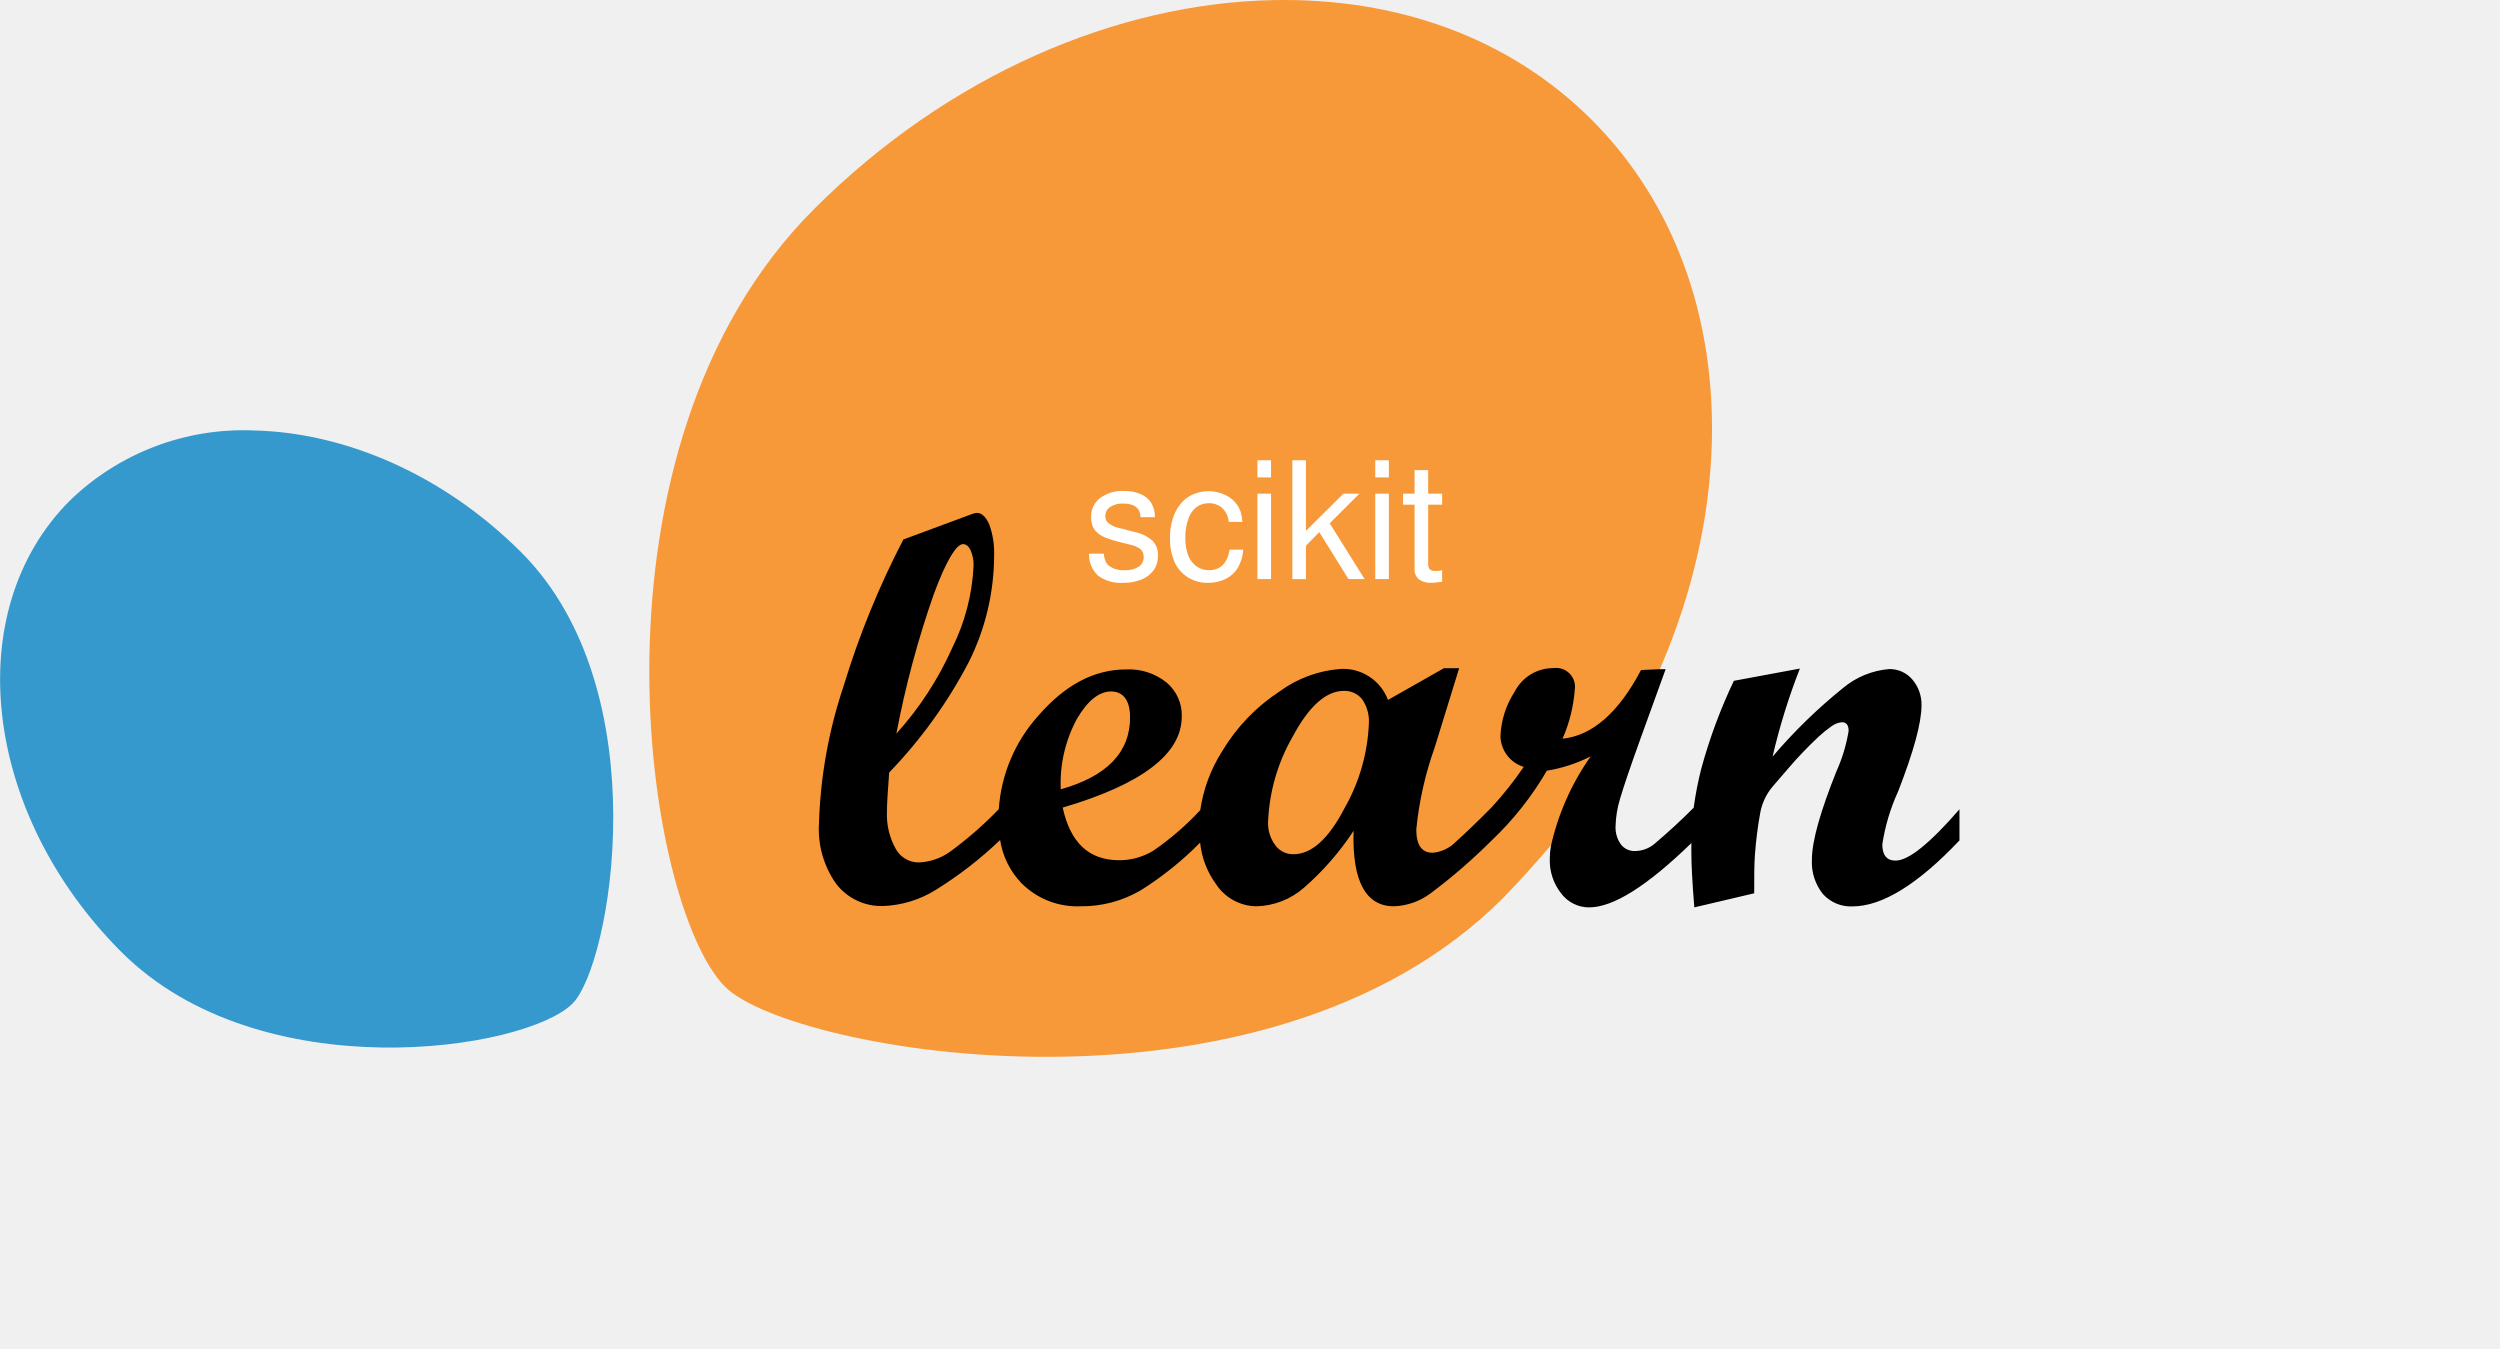
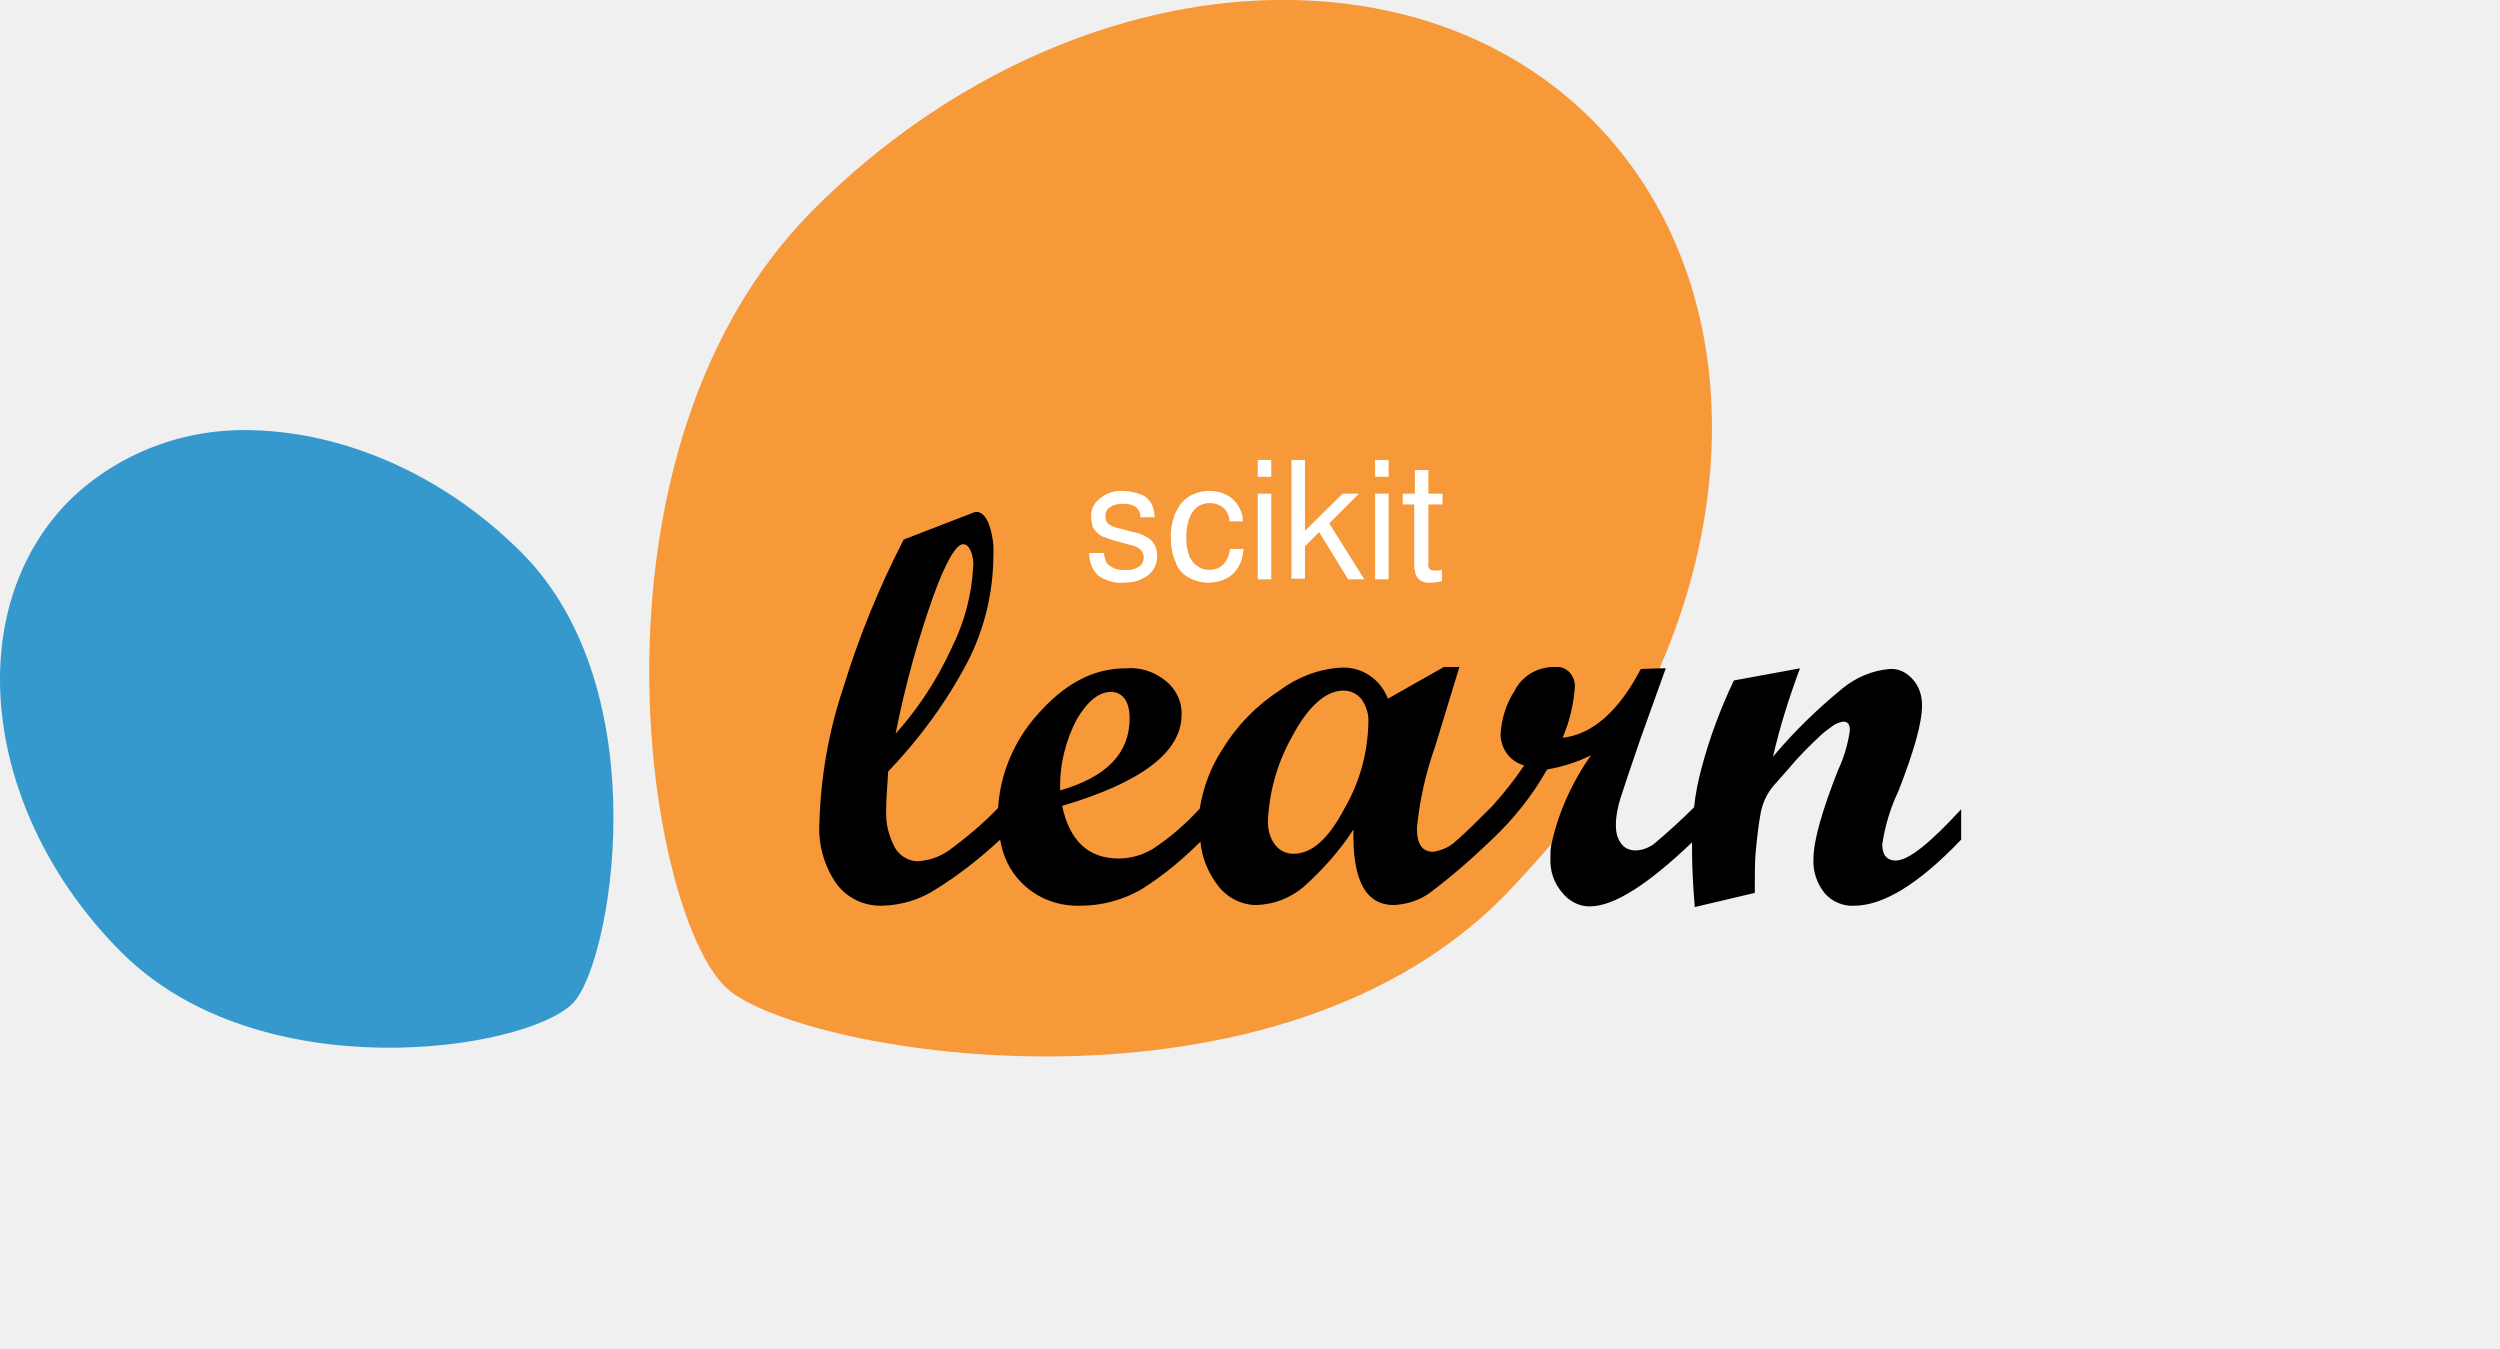
- <svg xmlns="http://www.w3.org/2000/svg" t="1642425264527" class="icon" viewBox="0 0 1898 1024" version="1.1" p-id="13590" width="370.703" height="200">
-   <defs>
-     <style type="text/css" />
-   </defs>
-   <path d="M193.124 326.814A189.312 189.312 0 0 0 53 380.093c-83.684 83.684-66.296 237.198 39.146 342.64s306.842 74.944 342.547 39.146c29.01-28.825 66.389-237.198-39.053-342.64-59.323-59.23-133.802-90.751-202.516-92.424z" fill="#3599CD" p-id="13591" />
-   <path d="M1208.771 91.29c-63.135-63.228-148.772-92.982-241.754-91.216-118.46 2.232-246.775 56.44-349.056 158.721-181.595 181.595-129.06 528.791-67.412 590.438 49.932 49.839 409.122 114.275 590.531-67.412q18.596-19.154 36.17-39.889a552.966 552.966 0 0 0 82.661-133.337c65.739-151.096 51.14-314.559-51.14-417.305z" fill="#F89939" p-id="13592" />
-   <path d="M1439.088 653.368c-6.695 0-10.042-4.184-10.042-12.367a151.933 151.933 0 0 1 12.088-40.354c11.716-30.126 17.667-51.791 17.667-65.088a29.01 29.01 0 0 0-6.974-19.712 22.595 22.595 0 0 0-17.481-7.904 62.67 62.67 0 0 0-35.147 14.412 400.568 400.568 0 0 0-53.465 52.07 482.021 482.021 0 0 1 20.735-66.854l-50.117 9.298a398.894 398.894 0 0 0-24.733 66.668 257.282 257.282 0 0 0-5.765 29.661q-14.505 14.598-30.312 27.895a23.432 23.432 0 0 1-14.226 5.021 12.925 12.925 0 0 1-10.786-5.114 21.944 21.944 0 0 1-3.998-13.761 77.361 77.361 0 0 1 3.533-21.2c2.325-8.089 7.439-23.153 15.435-45.375l19.061-52.628h-4.556l-14.133 0.651q-25.57 48.537-59.602 52.163a113.531 113.531 0 0 0 9.298-37.193 14.319 14.319 0 0 0-15.993-16.458 33.009 33.009 0 0 0-29.661 17.946 66.854 66.854 0 0 0-10.786 33.846 25.012 25.012 0 0 0 17.667 23.246 265.558 265.558 0 0 1-24.268 30.591c-11.623 11.716-20.642 20.363-27.151 26.128a27.895 27.895 0 0 1-17.667 8.461c-8.368 0-12.46-5.858-12.46-17.667a260.351 260.351 0 0 1 13.947-62.205l18.596-60.253h-11.53l-42.493 24.082a36.356 36.356 0 0 0-35.984-23.525 89.635 89.635 0 0 0-46.491 17.202 139.474 139.474 0 0 0-43.423 45.282A113.624 113.624 0 0 0 911.227 615.06a213.116 213.116 0 0 1-35.612 30.777 49.746 49.746 0 0 1-25.849 7.253c-23.153 0-37.193-13.389-42.958-39.982q90.379-26.593 90.379-69.086a32.172 32.172 0 0 0-11.53-25.849 45.189 45.189 0 0 0-30.591-9.949c-24.454 0-46.491 11.716-66.947 35.333a117.809 117.809 0 0 0-29.847 70.76 284.991 284.991 0 0 1-37.193 32.451 43.888 43.888 0 0 1-23.618 7.996 19.898 19.898 0 0 1-17.481-10.414 53.465 53.465 0 0 1-6.602-28.453c0-5.3 0.558-15.063 1.674-29.382a362.631 362.631 0 0 0 60.346-83.684 181.502 181.502 0 0 0 19.34-81.174 63.042 63.042 0 0 0-3.719-23.618q-3.905-8.647-9.298-8.647a12.739 12.739 0 0 0-3.719 0.837l-52.163 19.34a650.876 650.876 0 0 0-45.468 111.579 360.679 360.679 0 0 0-18.596 103.582 71.875 71.875 0 0 0 12.925 46.119 43.237 43.237 0 0 0 35.426 17.016 80.895 80.895 0 0 0 40.168-12.181 297.544 297.544 0 0 0 49.002-37.937 60.532 60.532 0 0 0 15.9 32.451 59.695 59.695 0 0 0 45.096 17.853 88.333 88.333 0 0 0 45.84-12.181 248.449 248.449 0 0 0 45.003-36.17 64.251 64.251 0 0 0 11.995 31.428 37.193 37.193 0 0 0 30.777 16.923 56.905 56.905 0 0 0 35.798-13.854 211.628 211.628 0 0 0 37.937-43.423c-1.209 38.216 9.298 57.277 30.591 57.277a49.374 49.374 0 0 0 27.151-9.298 431.531 431.531 0 0 0 47.049-40.633 238.128 238.128 0 0 0 41.935-53 113.717 113.717 0 0 0 33.288-10.879 190.056 190.056 0 0 0-30.312 68.528 60.253 60.253 0 0 0-0.744 9.298 40.168 40.168 0 0 0 8.647 26.221 26.407 26.407 0 0 0 21.107 10.6c18.596 0 44.26-16.365 77.733-48.816v7.532q0 13.482 2.232 41.284l45.468-10.693c0-12.46 0-22.13 0.558-29.382a303.122 303.122 0 0 1 4.091-32.079 42.958 42.958 0 0 1 9.298-19.526l11.53-13.389a306.842 306.842 0 0 1 23.432-24.547 95.586 95.586 0 0 1 10.042-8.089 15.9 15.9 0 0 1 7.625-2.882c3.347 0 5.114 2.139 5.114 6.602a122.365 122.365 0 0 1-9.298 30.777c-11.995 30.126-18.596 52.535-18.596 67.226a38.402 38.402 0 0 0 8.461 25.942 28.453 28.453 0 0 0 22.223 9.298q33.939 0 81.36-50.117v-23.618c-22.316 25.663-38.495 38.96-48.537 38.96zM708.99 450.946c9.298-25.198 17.109-37.844 22.13-37.844 2.325 0 4.277 1.581 5.765 4.649a27.337 27.337 0 0 1 2.232 12.181 156.024 156.024 0 0 1-16.179 61.926 246.868 246.868 0 0 1-42.4 65.088 730.097 730.097 0 0 1 28.453-106z m108.696 94.656c8.182-13.854 16.83-20.642 25.849-20.642s14.412 6.509 14.412 19.712q0 39.703-52.628 54.581a103.024 103.024 0 0 1 12.367-53.651z m203.073 67.97q-18.132 34.961-38.774 34.961a16.644 16.644 0 0 1-13.761-6.788 27.895 27.895 0 0 1-5.486-18.039 140.961 140.961 0 0 1 18.596-64.344q18.596-34.868 39.053-34.868a16.923 16.923 0 0 1 13.761 6.416 29.01 29.01 0 0 1 5.114 18.039 141.426 141.426 0 0 1-18.503 64.623z" p-id="13593" />
-   <path d="M991.471 414.311l10.135-10.321 22.13 35.612h12.274l-26.5-42.307 22.502-22.502h-12.088l-28.453 28.267v-53.651h-10.321v90.286h10.321v-25.384zM1044.099 374.793h10.321v64.809h-10.321zM954.65 349.409h10.321v13.018h-10.321zM1044.099 349.409h10.321v13.018h-10.321zM1073.946 432.163a9.298 9.298 0 0 0 3.254 7.625 14.412 14.412 0 0 0 9.298 2.696 63.786 63.786 0 0 0 8.368-0.837v-8.74a14.04 14.04 0 0 1-4.835 0.558 6.23 6.23 0 0 1-4.556-1.209 6.602 6.602 0 0 1-1.209-4.649V383.162h10.6v-8.368h-10.6v-17.853h-10.321v17.853h-8.74v8.368h8.74zM954.65 374.793h10.321v64.809h-10.321zM901.929 438.393a27.895 27.895 0 0 0 15.249 4.091 29.103 29.103 0 0 0 13.389-2.975 22.781 22.781 0 0 0 9.298-8.554 31.893 31.893 0 0 0 3.998-13.668h-10.321q-2.604 15.621-15.9 15.621a15.714 15.714 0 0 1-9.298-2.975 18.596 18.596 0 0 1-6.323-8.368 37.193 37.193 0 0 1-2.139-13.296 41.47 41.47 0 0 1 2.139-13.854 18.596 18.596 0 0 1 6.137-9.298 15.621 15.621 0 0 1 9.298-3.068 14.598 14.598 0 0 1 10.507 3.719 15.621 15.621 0 0 1 4.835 10.414h10.414a36.17 36.17 0 0 0-1.395-7.811 21.665 21.665 0 0 0-11.995-12.739 27.895 27.895 0 0 0-12.553-2.696 28.639 28.639 0 0 0-11.809 2.511 24.361 24.361 0 0 0-9.298 7.253 32.544 32.544 0 0 0-5.858 11.251 47.328 47.328 0 0 0-2.046 14.412 45.189 45.189 0 0 0 3.533 18.596A27.895 27.895 0 0 0 901.929 438.393zM864.736 430.118a18.596 18.596 0 0 1-10.972 2.789 17.946 17.946 0 0 1-12.646-3.998 10.507 10.507 0 0 1-2.046-3.347 22.316 22.316 0 0 1-1.116-5.207h-11.158a21.758 21.758 0 0 0 6.788 16.644 29.01 29.01 0 0 0 19.154 5.486 35.984 35.984 0 0 0 13.947-2.511 21.572 21.572 0 0 0 9.298-7.253 18.596 18.596 0 0 0 3.161-10.879 15.249 15.249 0 0 0-4.277-11.437 29.382 29.382 0 0 0-13.947-6.602l-9.67-2.604a21.479 21.479 0 0 1-9.298-3.719 6.509 6.509 0 0 1-2.789-5.393 8.182 8.182 0 0 1 3.719-7.253 17.016 17.016 0 0 1 10.135-2.511c8.275 0 12.553 3.44 12.925 10.321h10.879a20.27 20.27 0 0 0-2.789-10.786 17.202 17.202 0 0 0-8.089-6.788 31.335 31.335 0 0 0-12.832-2.325 27.895 27.895 0 0 0-17.946 5.393 17.295 17.295 0 0 0-6.788 14.319 20.177 20.177 0 0 0 1.023 6.695 12.832 12.832 0 0 0 3.626 5.207 19.34 19.34 0 0 0 6.044 3.719 75.874 75.874 0 0 0 9.856 3.161l9.298 2.325a18.596 18.596 0 0 1 7.718 3.44 7.346 7.346 0 0 1 2.325 5.579 8.647 8.647 0 0 1-3.533 7.532z" fill="#FFFFFF" p-id="13594" />
+ <svg xmlns="http://www.w3.org/2000/svg" version="1.1" id="图层_1" x="0px" y="0px" viewBox="0 0 370.7 200" style="enable-background:new 0 0 370.7 200;" xml:space="preserve">
+   <style type="text/css">
+ 	.st0{fill:#3599CD;}
+ 	.st1{fill:#F89939;}
+ 	.st2{fill:#FFFFFF;}
+ </style>
+   <path class="st0" d="M37.7,63.8c-10.2-0.4-20.1,3.3-27.4,10.4C-6,90.6-2.6,120.6,18,141.2s59.9,14.6,66.9,7.6  c5.7-5.6,13-46.3-7.6-66.9C65.7,70.3,51.1,64.2,37.7,63.8L37.7,63.8z" />
+   <path class="st1" d="M236.1,17.8C223.8,5.5,207-0.3,188.9,0c-23.1,0.4-48.2,11-68.2,31c-35.5,35.5-25.2,103.3-13.2,115.3  c9.8,9.7,79.9,22.3,115.3-13.2c2.4-2.5,4.8-5.1,7.1-7.8c6.6-7.9,12-16.6,16.1-26C258.9,69.8,256.1,37.9,236.1,17.8L236.1,17.8z" />
+   <path d="M281.1,127.6c-1.3,0-2-0.8-2-2.4c0.4-2.7,1.2-5.4,2.4-7.9c2.3-5.9,3.5-10.1,3.5-12.7c0-1.4-0.4-2.8-1.4-3.9  c-0.9-1-2.1-1.6-3.4-1.5c-2.5,0.2-4.9,1.2-6.9,2.8c-3.8,3.1-7.3,6.5-10.4,10.2c1-4.4,2.4-8.8,4-13.1l-9.8,1.8c-2,4.2-3.6,8.5-4.8,13  c-0.5,1.9-0.9,3.8-1.1,5.8c-1.9,1.9-3.9,3.7-5.9,5.4c-0.8,0.6-1.8,1-2.8,1c-0.8,0-1.6-0.3-2.1-1c-0.6-0.8-0.8-1.7-0.8-2.7  c0-1.4,0.3-2.8,0.7-4.1c0.5-1.6,1.5-4.5,3-8.9l3.7-10.3h-0.9l-2.8,0.1c-3.3,6.3-7.2,9.7-11.6,10.2c1-2.3,1.6-4.8,1.8-7.3  c0.2-1.5-0.8-3-2.3-3.2c-0.3,0-0.5,0-0.8,0c-2.4,0-4.7,1.3-5.8,3.5c-1.3,2-2,4.3-2.1,6.6c0.1,2.1,1.4,3.9,3.5,4.5  c-1.4,2.1-3,4.1-4.7,6c-2.3,2.3-4,4-5.3,5.1c-0.9,0.9-2.1,1.5-3.5,1.7c-1.6,0-2.4-1.1-2.4-3.5c0.4-4.1,1.3-8.2,2.7-12.1l3.6-11.8  h-2.3l-8.3,4.7c-1.1-2.9-3.9-4.8-7-4.6c-3.3,0.2-6.4,1.4-9.1,3.4c-3.5,2.3-6.4,5.3-8.5,8.8c-1.7,2.6-2.8,5.6-3.3,8.7  c-2.1,2.3-4.4,4.3-7,6c-1.5,0.9-3.3,1.4-5,1.4c-4.5,0-7.3-2.6-8.4-7.8c11.8-3.5,17.7-8,17.7-13.5c0.1-1.9-0.8-3.8-2.3-5  c-1.7-1.4-3.8-2.1-6-1.9c-4.8,0-9.1,2.3-13.1,6.9c-3.4,3.8-5.5,8.7-5.8,13.8c-2.2,2.3-4.7,4.4-7.3,6.3c-1.4,1-3,1.5-4.6,1.6  c-1.4,0-2.7-0.8-3.4-2c-0.9-1.7-1.4-3.6-1.3-5.6c0-1,0.1-2.9,0.3-5.7c4.7-4.9,8.7-10.4,11.8-16.3c2.5-4.9,3.8-10.3,3.8-15.9  c0.1-1.6-0.2-3.1-0.7-4.6c-0.5-1.1-1.1-1.7-1.8-1.7c-0.2,0-0.5,0.1-0.7,0.2L134,80c-3.6,7-6.6,14.3-8.9,21.8  c-2.2,6.5-3.4,13.3-3.6,20.2c-0.2,3.2,0.7,6.4,2.5,9c1.6,2.2,4.2,3.4,6.9,3.3c2.8-0.1,5.5-0.9,7.8-2.4c3.4-2.1,6.6-4.6,9.6-7.4  c0.4,2.4,1.4,4.6,3.1,6.3c2.3,2.4,5.5,3.6,8.8,3.5c3.1,0,6.2-0.8,9-2.4c3.2-2,6.1-4.4,8.8-7.1c0.2,2.2,1,4.3,2.3,6.1  c1.3,2,3.6,3.3,6,3.3c2.6-0.1,5-1,7-2.7c2.8-2.5,5.3-5.3,7.4-8.5c-0.2,7.5,1.8,11.2,6,11.2c1.9-0.1,3.8-0.7,5.3-1.8  c3.2-2.4,6.3-5.1,9.2-7.9c3.2-3,6-6.5,8.2-10.4c2.3-0.4,4.5-1.1,6.5-2.1c-2.8,4-4.9,8.6-5.9,13.4c-0.1,0.6-0.1,1.2-0.1,1.8  c-0.1,1.9,0.5,3.7,1.7,5.1c1,1.3,2.5,2.1,4.1,2.1c3.6,0,8.6-3.2,15.2-9.5v1.5c0,1.8,0.1,4.4,0.4,8.1l8.9-2.1c0-2.4,0-4.3,0.1-5.7  c0.2-2.1,0.4-4.2,0.8-6.3c0.3-1.4,0.9-2.7,1.8-3.8l2.3-2.6c1.4-1.7,3-3.3,4.6-4.8c0.6-0.6,1.3-1.1,2-1.6c0.4-0.3,1-0.5,1.5-0.6  c0.7,0,1,0.4,1,1.3c-0.3,2.1-0.9,4.1-1.8,6c-2.3,5.9-3.6,10.3-3.6,13.1c-0.1,1.8,0.5,3.6,1.7,5.1c1.1,1.2,2.7,1.9,4.3,1.8  c4.4,0,9.7-3.3,15.9-9.8V120C286.2,125,283,127.6,281.1,127.6L281.1,127.6z M138.5,88.1c1.8-4.9,3.3-7.4,4.3-7.4  c0.5,0,0.8,0.3,1.1,0.9c0.3,0.7,0.5,1.6,0.4,2.4c-0.2,4.2-1.3,8.3-3.2,12.1c-2.1,4.6-4.9,8.9-8.3,12.7  C134.2,101.7,136.1,94.8,138.5,88.1L138.5,88.1z M159.7,106.6c1.6-2.7,3.3-4,5-4s2.8,1.3,2.8,3.9c0,5.2-3.4,8.7-10.3,10.7  C157.1,113.4,158,109.8,159.7,106.6L159.7,106.6z M199.4,119.8c-2.4,4.6-4.9,6.8-7.6,6.8c-1.1,0-2.1-0.5-2.7-1.3  c-0.8-1-1.1-2.3-1.1-3.5c0.2-4.4,1.4-8.7,3.6-12.6c2.4-4.5,5-6.8,7.6-6.8c1,0,2,0.4,2.7,1.3c0.7,1,1.1,2.3,1,3.5  C202.8,111.7,201.6,116,199.4,119.8L199.4,119.8z" />
+   <path class="st2" d="M193.6,80.9l2-2l4.3,7h2.4l-5.2-8.3l4.4-4.4h-2.4l-5.6,5.5V68.2h-2v17.6h2V80.9L193.6,80.9z M203.9,73.2h2v12.7  h-2V73.2z M186.5,68.2h2v2.5h-2V68.2z M203.9,68.2h2v2.5h-2V68.2z M209.8,84.4c0,0.6,0.2,1.1,0.6,1.5c0.5,0.4,1.2,0.6,1.8,0.5  c0.5,0,1.1-0.1,1.6-0.2v-1.7c-0.3,0.1-0.6,0.1-0.9,0.1c-0.3,0-0.6,0-0.9-0.2c-0.2-0.3-0.3-0.6-0.2-0.9v-8.7h2.1v-1.6h-2.1v-3.5h-2  v3.5H208v1.6h1.7V84.4z M186.5,73.2h2v12.7h-2V73.2z M176.2,85.6c0.9,0.5,1.9,0.8,3,0.8c0.9,0,1.8-0.2,2.6-0.6  c0.8-0.4,1.4-1,1.8-1.7c0.5-0.8,0.7-1.7,0.8-2.7h-2c-0.3,2-1.4,3.1-3.1,3.1c-0.7,0-1.3-0.2-1.8-0.6c-0.6-0.4-1-1-1.2-1.6  c-0.3-0.8-0.4-1.7-0.4-2.6c0-0.9,0.1-1.8,0.4-2.7c0.2-0.7,0.6-1.3,1.2-1.8c0.5-0.4,1.2-0.6,1.8-0.6c0.8,0,1.5,0.2,2.1,0.7  c0.6,0.5,0.9,1.3,0.9,2h2c0-0.5-0.1-1-0.3-1.5c-0.4-1.1-1.2-2-2.3-2.5c-0.8-0.4-1.6-0.5-2.5-0.5c-0.8,0-1.6,0.2-2.3,0.5  c-0.7,0.3-1.3,0.8-1.8,1.4c-0.5,0.7-0.9,1.4-1.1,2.2c-0.3,0.9-0.4,1.9-0.4,2.8c0,1.2,0.2,2.5,0.7,3.6  C174.6,84.3,175.3,85.1,176.2,85.6z M168.9,84c-0.6,0.4-1.4,0.6-2.1,0.5c-0.9,0.1-1.8-0.2-2.5-0.8c-0.2-0.2-0.3-0.4-0.4-0.7  c-0.1-0.3-0.2-0.7-0.2-1h-2.2c0,1.2,0.4,2.4,1.3,3.3c1.1,0.8,2.4,1.2,3.7,1.1c0.9,0,1.9-0.1,2.7-0.5c0.7-0.3,1.4-0.8,1.8-1.4  c0.4-0.6,0.6-1.4,0.6-2.1c0-0.8-0.3-1.6-0.8-2.2c-0.8-0.7-1.7-1.1-2.7-1.3l-1.9-0.5c-0.7-0.1-1.3-0.3-1.8-0.7  c-0.3-0.2-0.5-0.6-0.5-1.1c0-0.6,0.2-1.1,0.7-1.4c0.6-0.4,1.3-0.5,2-0.5c1.6,0,2.5,0.7,2.5,2h2.1c0-0.7-0.2-1.5-0.5-2.1  c-0.4-0.6-0.9-1.1-1.6-1.3c-0.8-0.3-1.6-0.5-2.5-0.5c-1.3-0.1-2.5,0.3-3.5,1.1c-0.9,0.7-1.4,1.7-1.3,2.8c0,0.4,0.1,0.9,0.2,1.3  c0.1,0.4,0.4,0.7,0.7,1c0.3,0.3,0.7,0.6,1.2,0.7c0.6,0.2,1.3,0.5,1.9,0.6l1.8,0.5c0.5,0.1,1.1,0.3,1.5,0.7c0.3,0.3,0.5,0.7,0.5,1.1  C169.6,83.1,169.4,83.7,168.9,84L168.9,84z" />
</svg>
